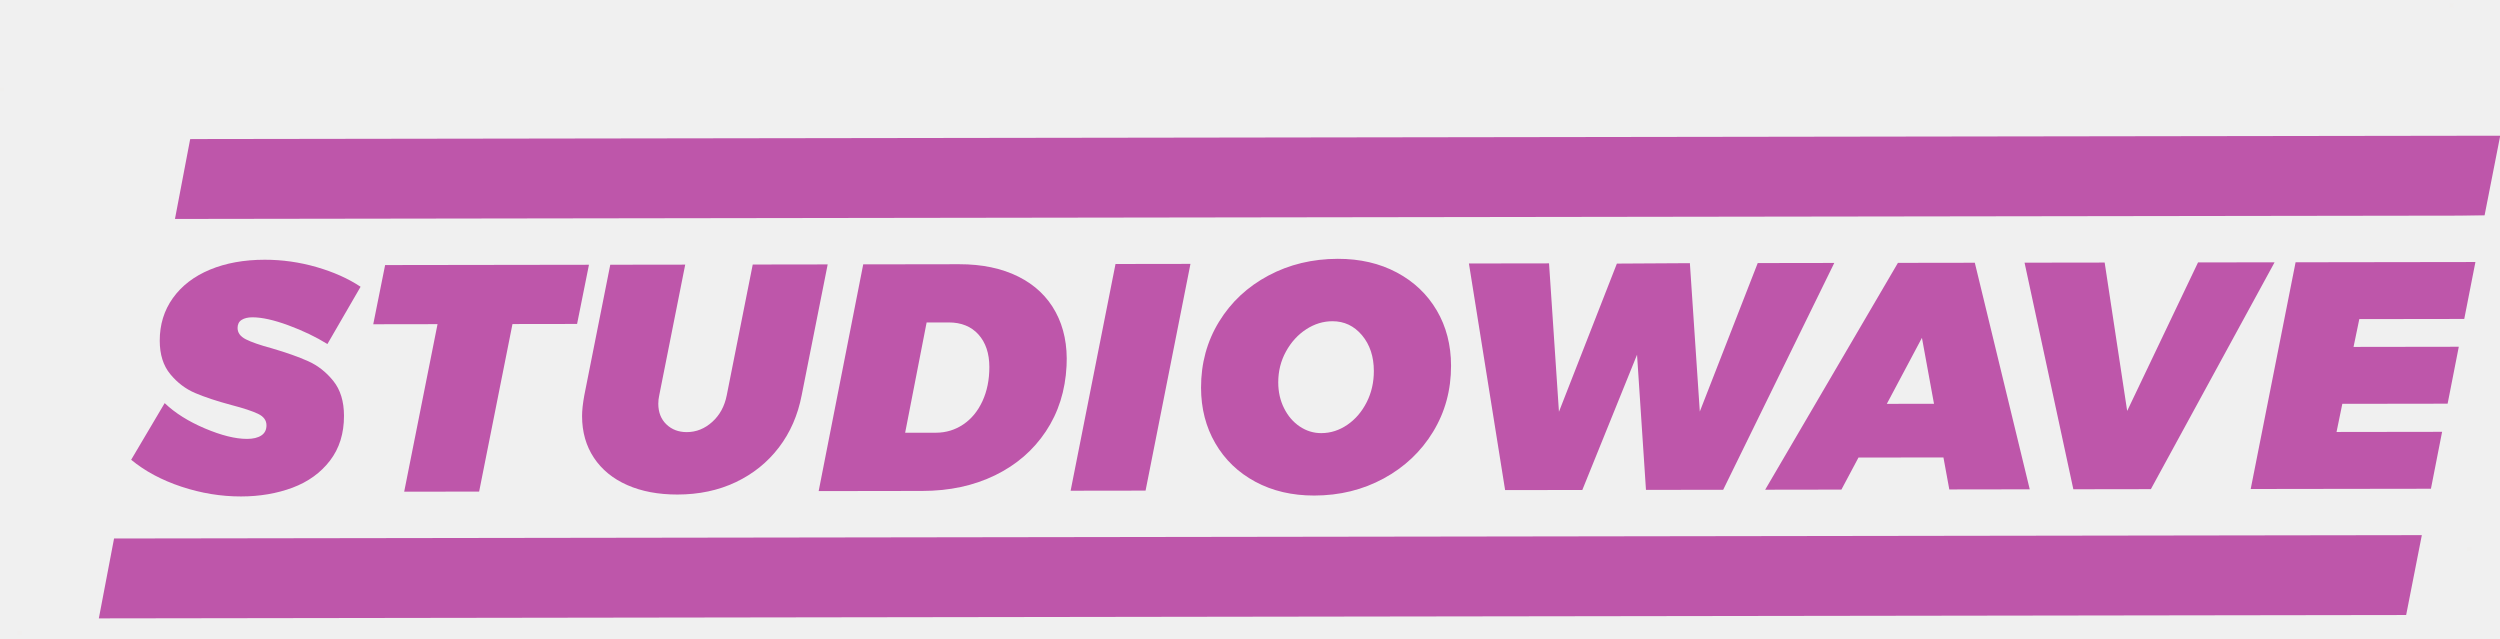
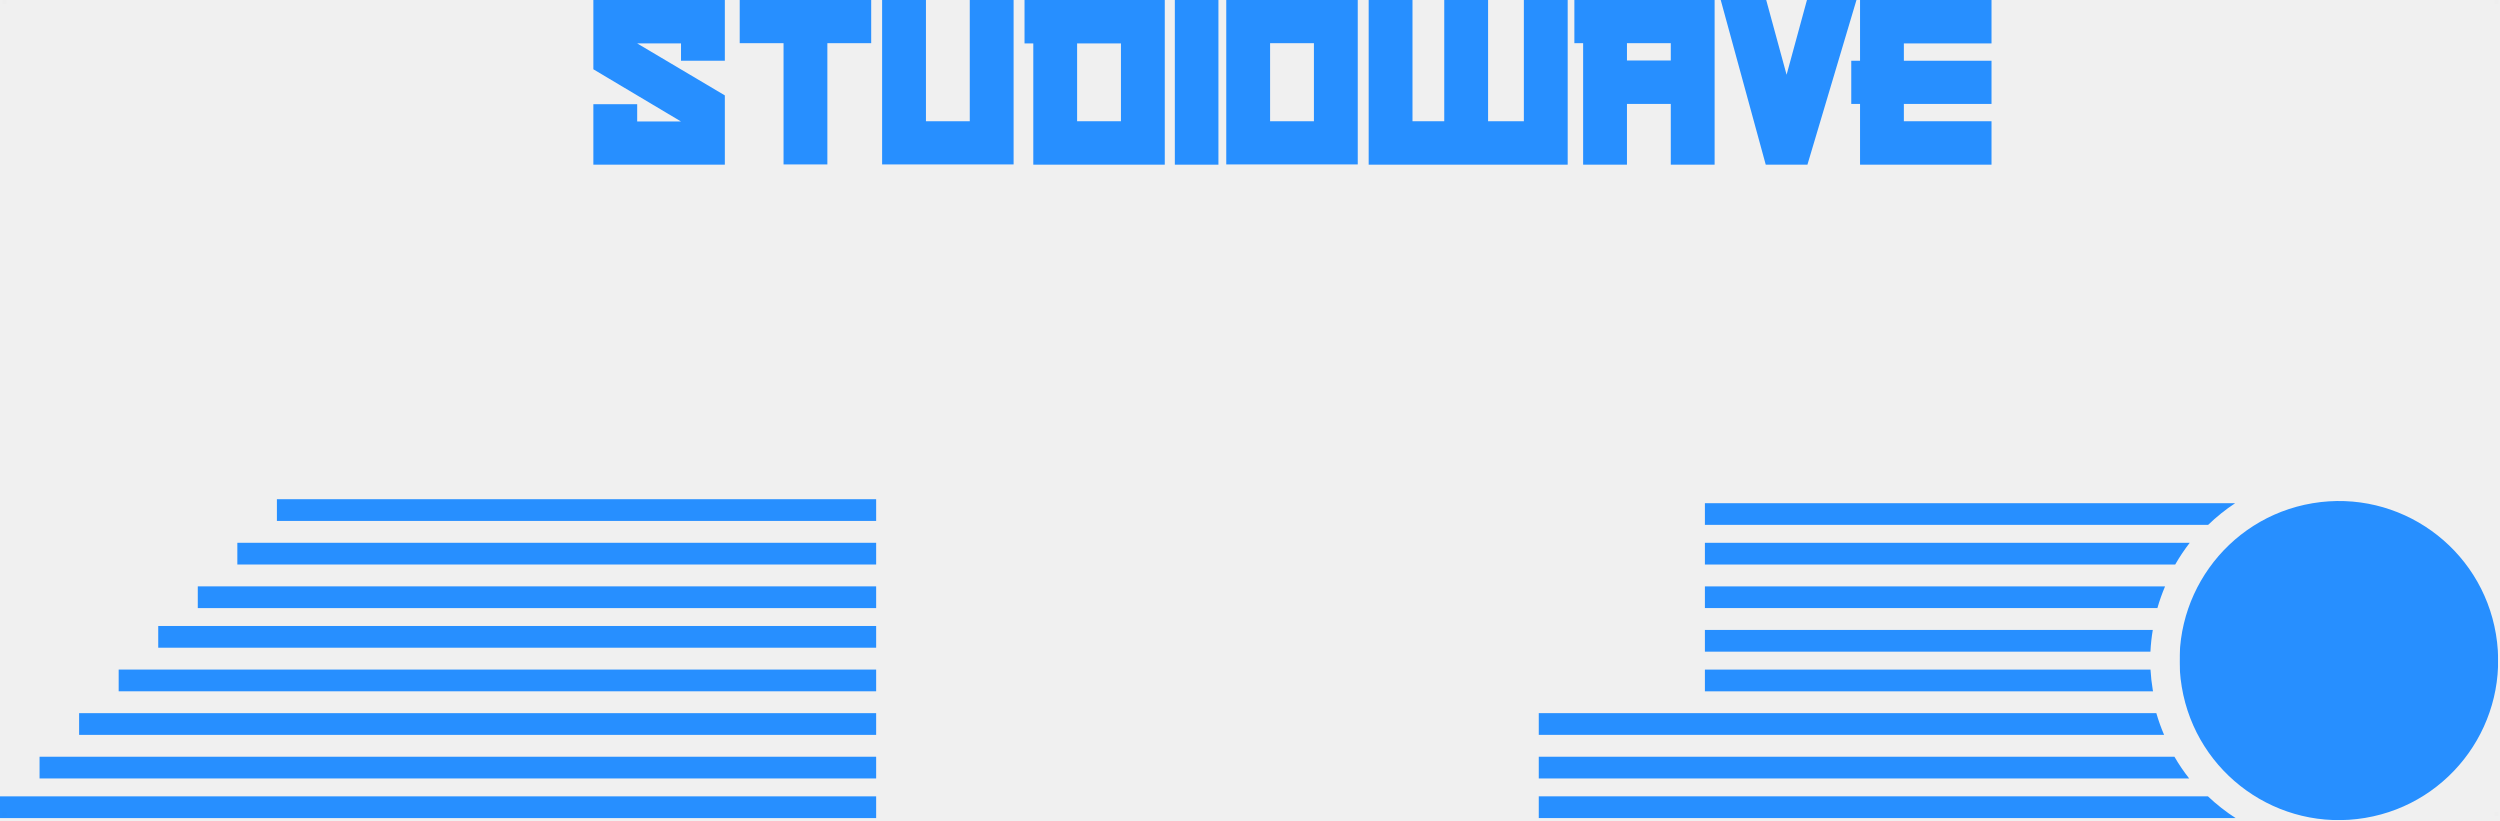
- <svg xmlns="http://www.w3.org/2000/svg" xmlns:xlink="http://www.w3.org/1999/xlink" width="607px" height="155px" viewBox="0 0 607 155" version="1.1">
+ <svg xmlns="http://www.w3.org/2000/svg" xmlns:xlink="http://www.w3.org/1999/xlink" width="631px" height="207px" viewBox="0 0 631 207" version="1.1">
  <defs>
-     <polygon id="path-1" points="565.799 28.364 565.799 0.063 0.961 0.063 0.961 28.364" />
+     <polygon id="path-1" points="0.99 0.454 81.407 0.454 81.407 81 0.99 81" />
  </defs>
  <g id="Welcome" stroke="none" stroke-width="1" fill="none" fill-rule="evenodd">
-     <g id="04-copy-3" transform="translate(-404, -131)">
-       <g id="Logo" transform="translate(708.8097, 210.6937) rotate(-1) translate(-708.8097, -210.6937) translate(404.8097, 136.1937)">
-         <g id="Purple" transform="translate(0, 0)">
-           <g transform="translate(22, 24)">
-             <path d="M35.924,44.186 C36.582,43.777 37.464,43.583 38.561,43.6 C40.863,43.638 43.765,44.337 47.275,45.701 C50.782,47.067 53.907,48.634 56.652,50.405 L64.951,36.64 C62.003,34.604 58.473,32.953 54.361,31.681 C50.25,30.414 46.052,29.743 41.763,29.675 C36.744,29.594 32.301,30.322 28.433,31.857 C24.565,33.394 21.536,35.631 19.344,38.58 C17.153,41.528 16.026,44.966 15.963,48.892 C15.909,52.24 16.713,54.962 18.384,57.056 C20.047,59.151 22.037,60.712 24.346,61.744 C26.659,62.776 29.556,63.791 33.043,64.791 C36.013,65.62 38.172,66.377 39.519,67.052 C40.87,67.729 41.535,68.666 41.515,69.872 C41.498,70.971 41.066,71.788 40.222,72.322 C39.374,72.858 38.218,73.118 36.755,73.094 C33.934,73.05 30.536,72.144 26.563,70.377 C22.591,68.612 19.369,66.506 16.897,64.059 L8.52,77.668 C11.822,80.495 15.854,82.744 20.611,84.417 C25.373,86.087 30.179,86.964 35.044,87.041 C39.591,87.113 43.774,86.473 47.585,85.124 C51.397,83.77 54.466,81.635 56.789,78.715 C59.11,75.795 60.307,72.186 60.374,67.895 C60.43,64.392 59.612,61.552 57.92,59.377 C56.231,57.204 54.23,55.575 51.919,54.493 C49.609,53.407 46.684,52.313 43.148,51.211 C40.282,50.38 38.189,49.613 36.867,48.91 C35.545,48.212 34.894,47.282 34.912,46.13 C34.926,45.244 35.262,44.593 35.924,44.186" id="Fill-1" fill="#BE56AA" />
-             <polygon id="Fill-3" fill="#BE56AA" points="70.997 31.477 67.864 45.796 83.47 46.045 74.665 86.576 92.86 86.868 101.665 46.336 117.35 46.587 120.484 32.269" />
-             <path d="M160.243,32.906 L153.384,64.516 C152.818,67.177 151.607,69.317 149.752,70.935 C147.895,72.556 145.816,73.346 143.517,73.31 C141.528,73.278 139.893,72.623 138.607,71.346 C137.319,70.07 136.694,68.383 136.727,66.292 C136.738,65.613 136.828,64.932 136.993,64.252 L143.852,32.644 L125.657,32.352 L118.798,63.961 C118.4,65.949 118.19,67.618 118.169,68.977 C118.108,72.852 119.008,76.241 120.87,79.149 C122.731,82.059 125.389,84.314 128.841,85.913 C132.295,87.51 136.346,88.348 141,88.424 C146.226,88.508 150.962,87.589 155.203,85.668 C159.445,83.744 162.979,81.001 165.808,77.435 C168.637,73.869 170.562,69.657 171.579,64.807 L178.438,33.197 L160.243,32.906 Z" id="Fill-5" fill="#BE56AA" />
-             <path d="M215.436,67.039 C214.27,69.455 212.683,71.314 210.675,72.617 C208.667,73.919 206.434,74.554 203.978,74.513 L196.528,74.393 L202.211,47.709 L207.543,47.794 C210.627,47.842 213.028,48.864 214.751,50.855 C216.469,52.845 217.303,55.488 217.251,58.785 C217.202,61.875 216.597,64.624 215.436,67.039 M224.661,36.958 C220.667,34.88 215.899,33.796 210.358,33.706 L187.065,33.334 L175.286,88.187 L200.459,88.588 C207.048,88.695 212.949,87.533 218.164,85.103 C223.382,82.675 227.556,79.197 230.687,74.664 C233.82,70.136 235.59,64.862 235.998,58.849 C236.338,53.884 235.532,49.51 233.581,45.739 C231.629,41.965 228.654,39.038 224.661,36.958" id="Fill-7" fill="#BE56AA" />
-             <polygon id="Fill-9" fill="#BE56AA" points="236.456 89.164 254.651 89.456 266.509 34.605 248.314 34.314" />
-             <path d="M308.688,68.964 C307.475,71.248 305.879,73.042 303.897,74.344 C301.914,75.648 299.797,76.28 297.55,76.244 C295.668,76.214 293.939,75.649 292.361,74.552 C290.783,73.457 289.539,71.957 288.63,70.057 C287.717,68.158 287.279,66.059 287.318,63.755 C287.36,61.035 288.027,58.545 289.32,56.287 C290.61,54.031 292.272,52.266 294.307,50.987 C296.34,49.712 298.482,49.092 300.73,49.127 C303.605,49.174 305.976,50.35 307.851,52.656 C309.721,54.967 310.631,57.872 310.575,61.377 C310.531,64.151 309.901,66.68 308.688,68.964 M316.563,37.567 C312.443,35.276 307.689,34.087 302.305,34.001 C296.136,33.903 290.492,35.16 285.38,37.774 C280.264,40.387 276.203,44.05 273.201,48.766 C270.196,53.483 268.648,58.798 268.553,64.71 C268.474,69.734 269.548,74.254 271.787,78.265 C274.025,82.281 277.205,85.449 281.324,87.762 C285.446,90.078 290.198,91.281 295.583,91.368 C301.753,91.467 307.394,90.182 312.51,87.516 C317.625,84.847 321.686,81.144 324.69,76.403 C327.697,71.664 329.245,66.335 329.339,60.421 C329.418,55.398 328.339,50.905 326.103,46.945 C323.865,42.982 320.685,39.858 316.563,37.567" id="Fill-11" fill="#BE56AA" />
-             <polygon id="Fill-13" fill="#BE56AA" points="404.223 36.81 389.533 72.612 387.753 36.546 370.03 36.341 355.338 72.065 353.561 35.998 334.111 35.687 341.937 90.854 360.68 91.153 374.537 58.553 376.132 91.399 394.876 91.7 422.809 37.106" />
-             <path d="M443.771,55.658 L446.419,71.716 L434.968,71.534 L443.771,55.658 Z M423.579,92.158 L427.858,84.453 L448.485,84.783 L449.772,92.578 L469.302,92.89 L456.926,37.653 L438.261,37.355 L405.069,91.863 L423.579,92.158 Z" id="Fill-15" fill="#BE56AA" />
-             <polygon id="Fill-17" fill="#BE56AA" points="498.707 93.36 529.702 38.816 511.116 38.52 493.286 74.273 488.45 38.157 469.001 37.845 479.885 93.06" />
-             <polygon id="Fill-19" fill="#BE56AA" points="522.943 93.748 566.697 94.449 569.65 80.677 544.023 80.267 545.545 73.46 571.11 73.869 574.062 60.097 548.512 59.689 550.028 52.961 575.506 53.369 578.458 39.597 534.8 38.898" />
-             <polygon id="Fill-21" fill="#BE56AA" points="487.857 104.45 458.922 103.987 345.161 102.167 316.226 101.704 235.56 100.414 92.198 98.12 4.035 96.708 0 116.038 87.981 117.446 231.492 119.741 312.132 121.031 349.694 121.633 446.19 123.177 483.805 123.778 560.146 124.999 564.291 105.673" />
-             <g id="Group-25" transform="translate(19.21311, 0)">
+     <g id="World-Cup-2018" transform="translate(-404, -100)">
+       <g id="logo" transform="translate(404, 100)">
+         <g id="studiowave">
+           <g transform="translate(149.7627, 0)" fill="#278FFF">
+             <polygon id="Fill-15" points="33.185 41.563 0 41.563 0 26.292 11.062 26.292 11.062 30.664 22.124 30.664 0 17.488 0 0 33.185 0 33.185 15.333 22.124 15.333 22.124 10.959 11.062 10.959 33.185 24.076" />
+             <polygon id="Fill-16" points="59.065 41.503 48.004 41.503 48.004 10.899 36.941 10.899 36.941 0 70.127 0 70.127 10.899 59.065 10.899" />
+             <polygon id="Fill-17" points="106.07 41.503 72.884 41.503 72.884 0 83.946 0 83.946 30.604 95.007 30.604 95.007 0 106.07 0" />
+             <path d="M122.101,30.602 L133.164,30.602 L133.164,10.958 L122.101,10.958 L122.101,30.602 Z M111.04,41.562 L111.04,10.959 L108.828,10.959 L108.828,0 L144.225,0 L144.225,41.562 L111.04,41.562 Z" id="Fill-18" />
+             <polygon id="Fill-19" points="146.767 41.563 157.77 41.563 157.77 0 146.767 0" />
+             <path d="M170.808,30.604 L181.871,30.604 L181.871,10.9 L170.808,10.9 L170.808,30.604 Z M159.747,41.503 L192.932,41.503 L192.932,0 L159.747,0 L159.747,41.503 Z" id="Fill-20" />
+             <polygon id="Fill-21" points="195.69 41.563 195.69 0 206.752 0 206.752 30.603 214.767 30.603 214.767 0 225.829 0 225.829 30.603 234.859 30.603 234.859 0 245.921 0 245.921 41.563" />
+             <path d="M260.882,15.271 L271.944,15.271 L271.944,10.899 L260.882,10.899 L260.882,15.271 Z M271.944,41.562 L271.944,26.231 L260.882,26.231 L260.882,41.562 L249.82,41.562 L249.82,10.899 L247.608,10.899 L247.608,0 L283.005,0 L283.005,41.562 L271.944,41.562 Z" id="Fill-22" />
+             <polygon id="Fill-23" points="306.433 41.563 295.91 41.563 284.549 0 296.029 0 301.172 18.866 306.314 0 318.811 0" />
+             <polygon id="Fill-24" points="352.896 41.563 319.71 41.563 319.71 26.232 317.497 26.232 317.497 15.333 319.71 15.333 319.71 0 352.896 0 352.896 10.959 330.772 10.959 330.772 15.333 352.896 15.333 352.896 26.232 330.772 26.232 330.772 30.603 352.896 30.603" />
+           </g>
+           <g id="lineandball" transform="translate(0, 126)">
+             <g id="Group-3" transform="translate(549.1297, 0)">
              <mask id="mask-2" fill="white">
                <use xlink:href="#path-1" />
              </mask>
-               <g id="Clip-24" />
-               <polygon id="Fill-23" fill="#BE56AA" mask="url(#mask-2)" points="89.001 20.801 231.99 23.089 384.998 25.537 412.227 25.973 561.655 28.364 565.799 9.037 425.451 6.791 379.856 6.062 236.059 3.761 93.151 1.474 4.996 0.063 0.961 19.393" />
+               <g id="Clip-2" />
+               <path d="M34.563,1.013 C12.663,4.685 -2.117,25.441 1.548,47.374 C5.213,69.308 25.936,84.112 47.835,80.441 C69.734,76.77 84.515,56.014 80.849,34.08 C77.184,12.147 56.461,-2.658 34.563,1.013" id="Fill-1" fill="#278FFF" mask="url(#mask-2)" />
            </g>
+             <polygon id="Fill-25" fill="#278FFF" points="29.953 48.484 221.14 48.484 221.14 43 29.953 43" />
+             <polygon id="Fill-26" fill="#278FFF" points="69.889 5.484 221.14 5.484 221.14 0 69.889 0" />
+             <polygon id="Fill-27" fill="#278FFF" points="59.905 16.483 221.14 16.483 221.14 11 59.905 11" />
+             <polygon id="Fill-28" fill="#278FFF" points="49.921 27.484 221.14 27.484 221.14 22 49.921 22" />
+             <polygon id="Fill-29" fill="#278FFF" points="39.937 37.483 221.14 37.483 221.14 32 39.937 32" />
+             <polygon id="Fill-30" fill="#278FFF" points="19.968 59.484 221.14 59.484 221.14 54 19.968 54" />
+             <polygon id="Fill-31" fill="#278FFF" points="9.984 70.483 221.14 70.483 221.14 65 9.984 65" />
+             <polygon id="Fill-32" fill="#278FFF" points="0 80.484 221.14 80.484 221.14 75 0 75" />
+             <path d="M430.318,1 L430.318,6.484 L557.325,6.484 C559.417,4.46 561.704,2.624 564.155,1 L430.318,1 Z" id="Fill-33" fill="#278FFF" />
+             <path d="M430.318,11 L430.318,16.483 L549.023,16.483 C550.116,14.572 551.344,12.742 552.687,11 L430.318,11 Z" id="Fill-34" fill="#278FFF" />
+             <path d="M430.318,22 L430.318,27.484 L544.525,27.484 C545.058,25.611 545.711,23.782 546.464,22 L430.318,22 Z" id="Fill-35" fill="#278FFF" />
+             <path d="M430.318,33 L430.318,38.484 L542.767,38.484 C542.86,36.632 543.06,34.803 543.363,33 L430.318,33 Z" id="Fill-36" fill="#278FFF" />
+             <path d="M542.785,43 L430.318,43 L430.318,48.484 L543.425,48.484 C543.405,48.371 543.379,48.262 543.359,48.148 C543.071,46.424 542.886,44.707 542.785,43" id="Fill-37" fill="#278FFF" />
+             <path d="M388.384,54 L388.384,59.484 L546.218,59.484 C545.46,57.715 544.806,55.885 544.258,54 L388.384,54 Z" id="Fill-38" fill="#278FFF" />
+             <path d="M388.384,65 L388.384,70.483 L552.546,70.483 C551.186,68.755 549.945,66.921 548.827,65 L388.384,65 Z" id="Fill-39" fill="#278FFF" />
+             <path d="M388.384,75 L388.384,80.484 L564.269,80.484 C561.78,78.879 559.443,77.04 557.287,75 L388.384,75 Z" id="Fill-40" fill="#278FFF" />
          </g>
-           <g id="hacky-corners" transform="translate(0.246618, 0.740346)" fill-opacity="0.01" fill="#FA8C63">
-             <rect id="Rectangle-3" x="0" y="10" width="1" height="1" />
-             <rect id="Rectangle-3" x="2" y="142" width="1" height="1" />
-             <rect id="Rectangle-3" x="597" y="132" width="1" height="1" />
-             <rect id="Rectangle-3" x="595" y="0" width="1" height="1" />
+           <g id="hacky-corners" transform="translate(0.624007, 0.003572)" fill="#000000" fill-opacity="0.01">
+             <rect id="Rectangle-3" x="0" y="0" width="1" height="1" />
+             <rect id="Rectangle-3" x="0" y="205" width="1" height="1" />
+             <rect id="Rectangle-3" x="629.003" y="205" width="1" height="1" />
+             <rect id="Rectangle-3" x="629.003" y="0" width="1" height="1" />
          </g>
        </g>
      </g>
    </g>
  </g>
</svg>
